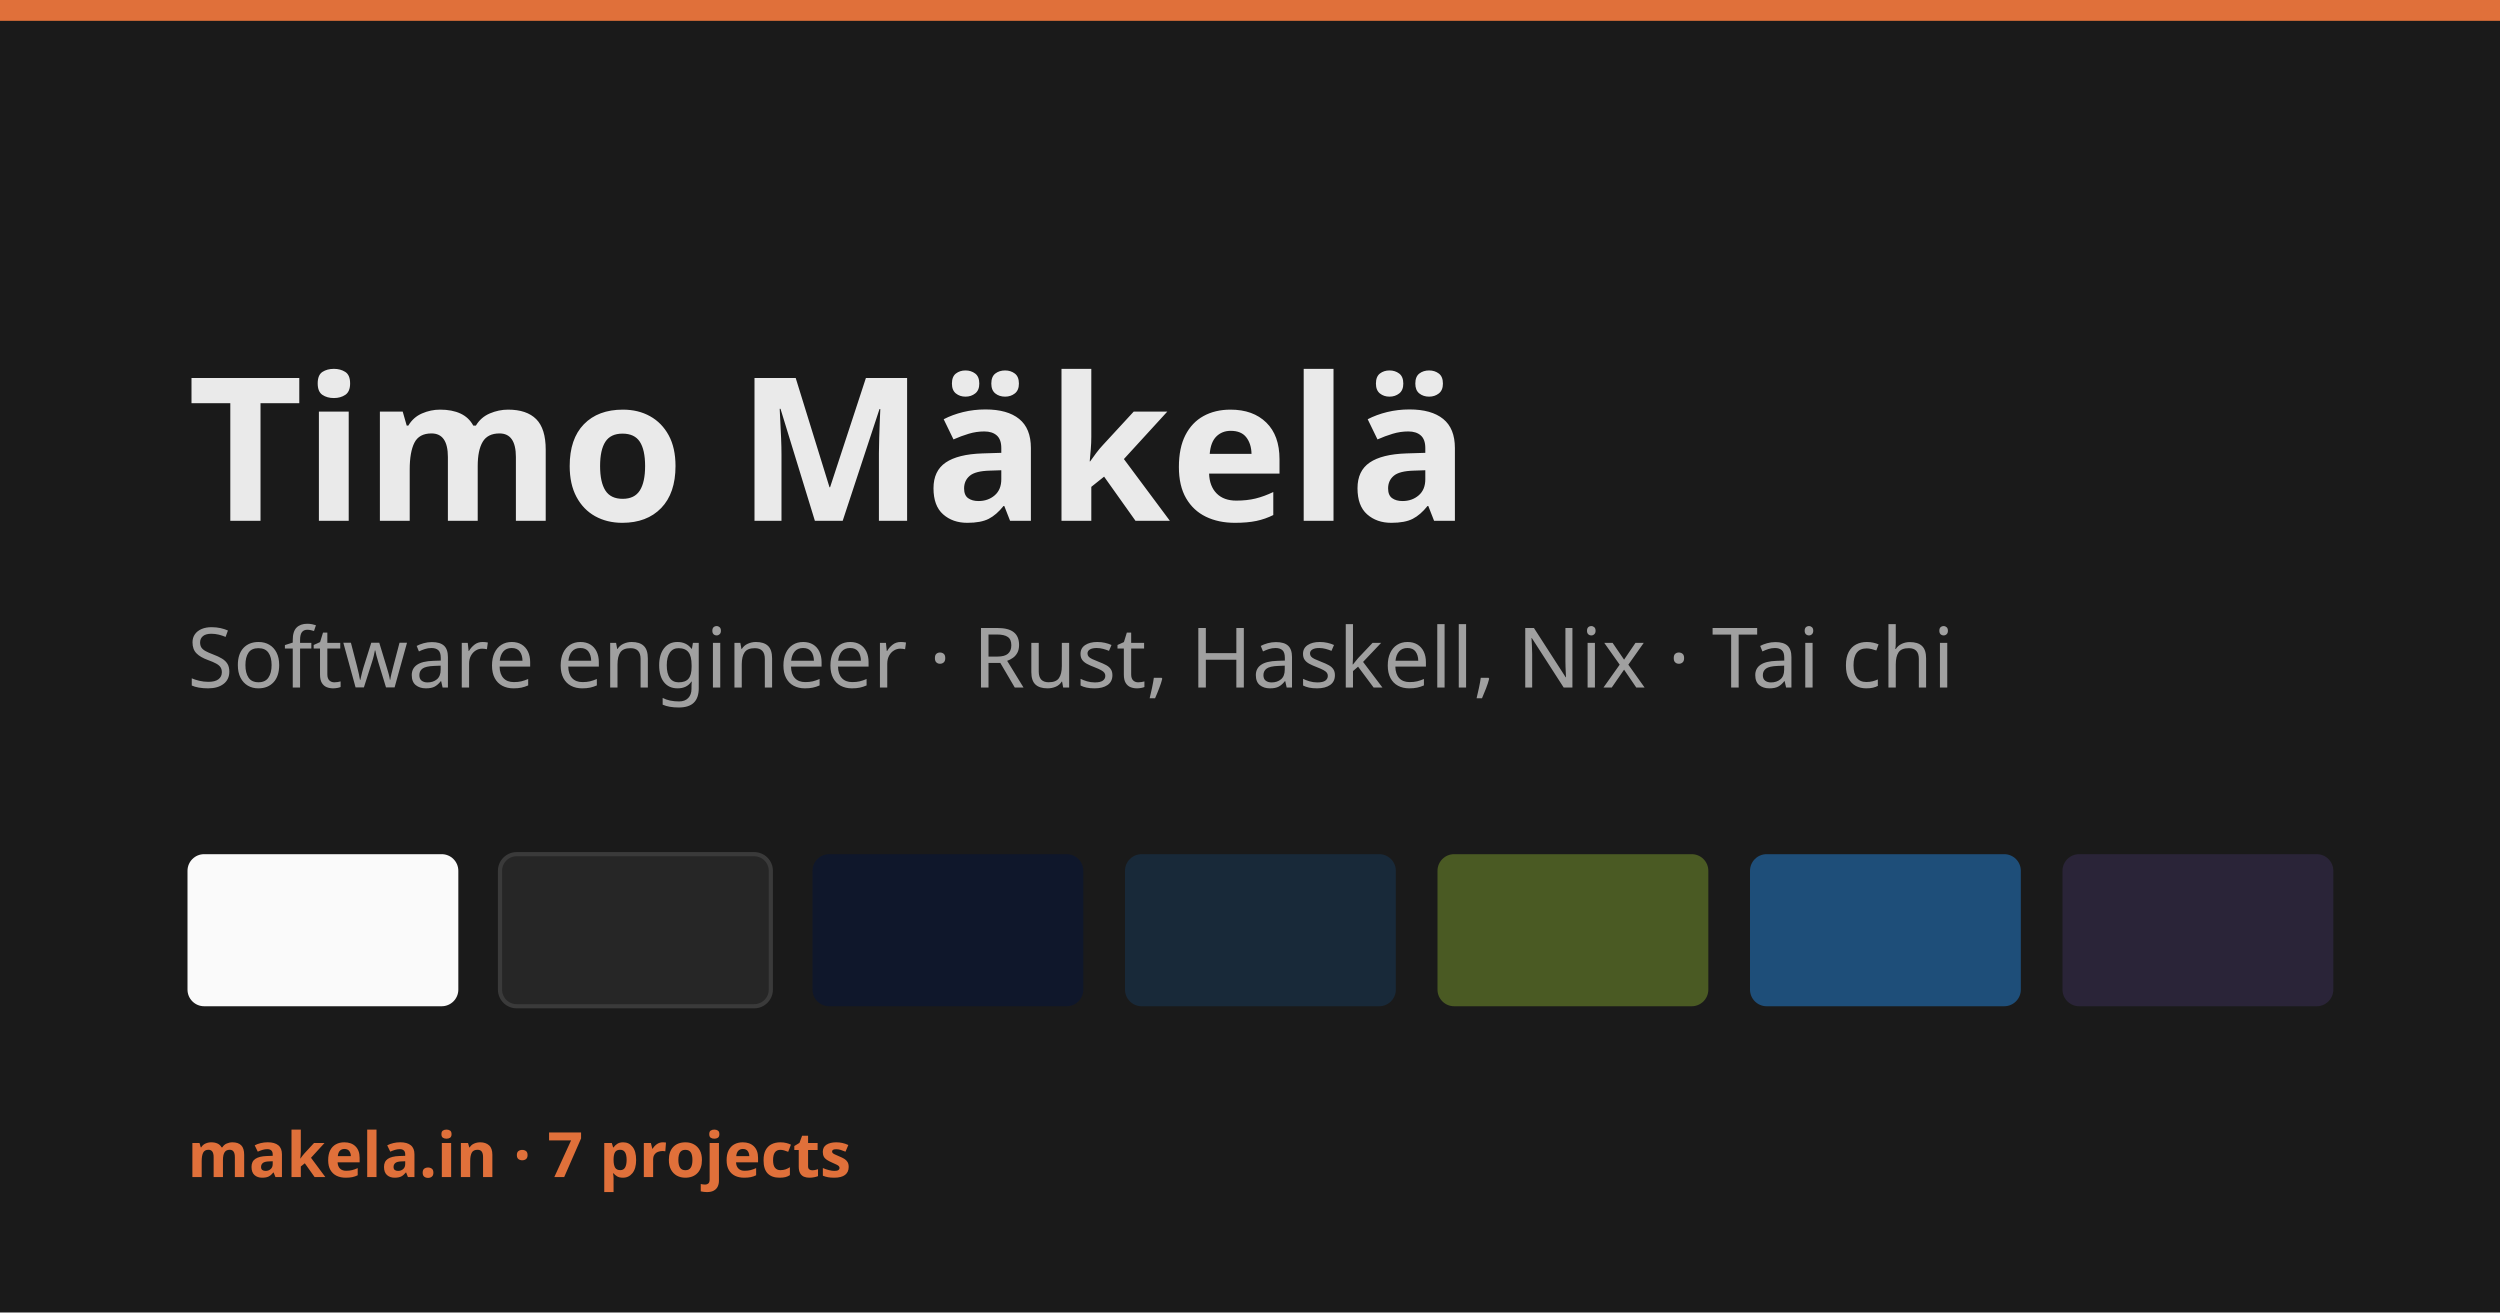
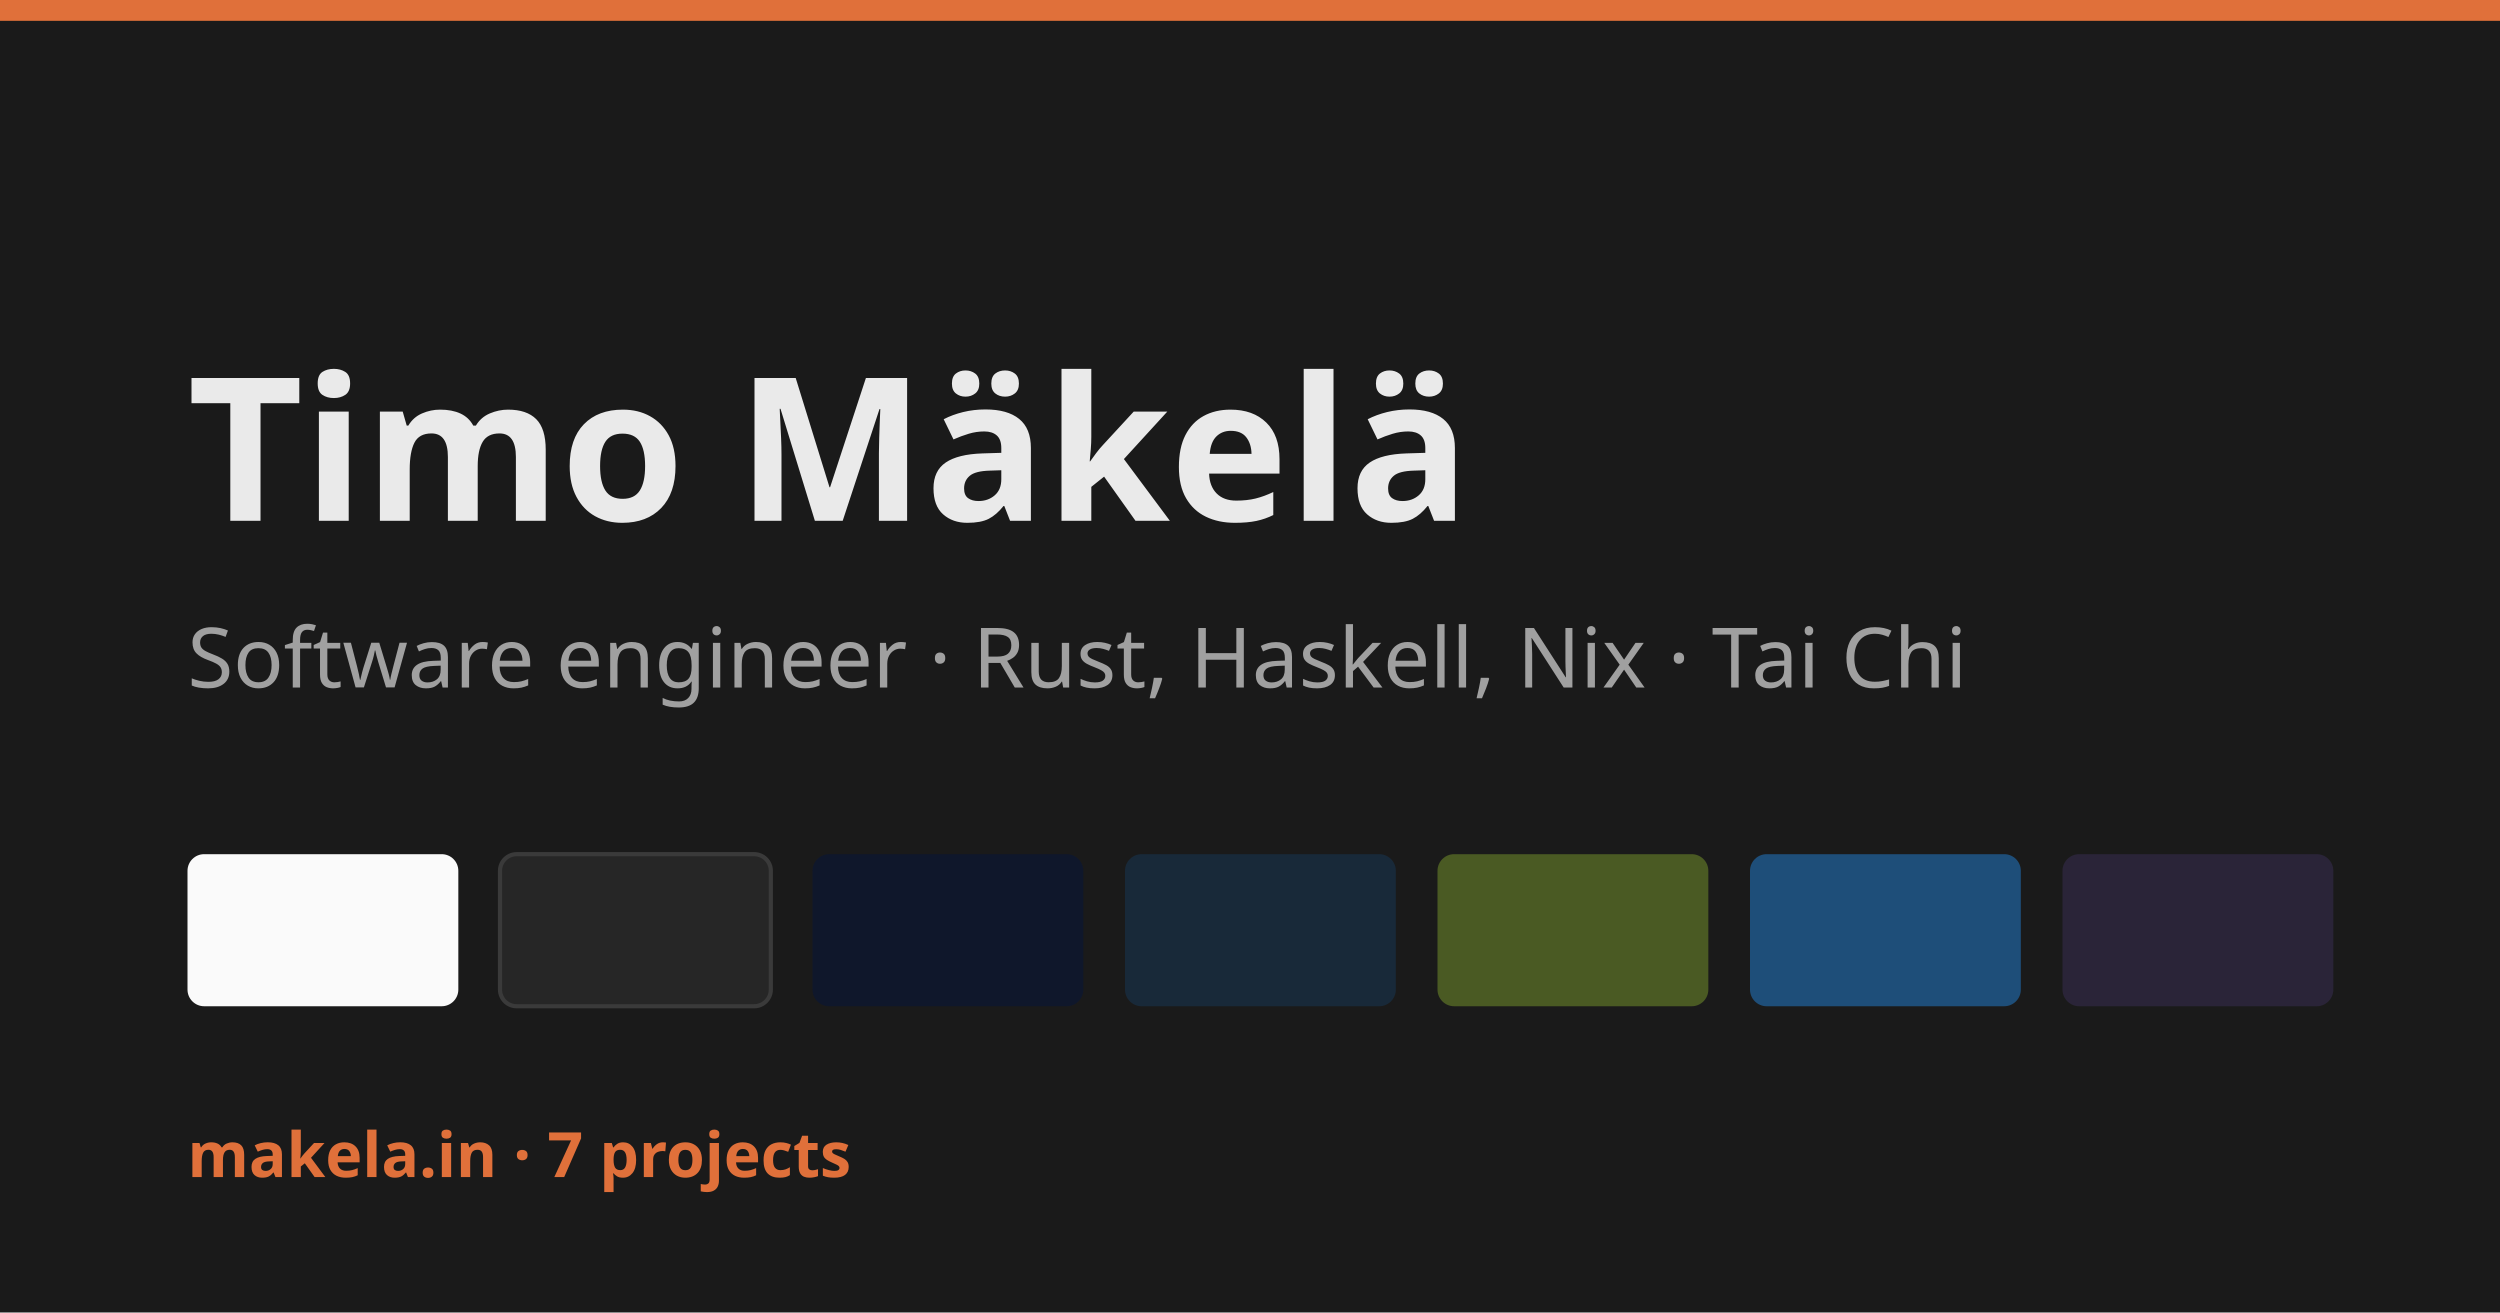
<svg xmlns="http://www.w3.org/2000/svg" viewBox="0 0 1200 630" width="1200" height="630">
  <rect width="1200" height="630" fill="#1a1a1a" />
  <rect y="0" width="1200" height="10" fill="#e0703a" />
  <text x="90" y="250" font-family="system-ui, sans-serif" font-size="96" font-weight="700" fill="#eaeaea">Timo Mäkelä</text>
-   <text x="90" y="330" font-family="system-ui, sans-serif" font-size="40" fill="#a0a0a0">Software engineer · Rust, Haskell, Nix · Tai chi</text>
+   <text x="90" y="330" font-family="system-ui, sans-serif" font-size="40" fill="#a0a0a0">Software engineer · Rust, Haskell, Nix · Tai Chi</text>
  <g transform="translate(90 410)">
    <rect x="0" width="130" height="73" rx="8" fill="#fafafa" />
    <rect x="150" width="130" height="73" rx="8" fill="#262626" stroke="#3a3a3a" stroke-width="2" />
    <rect x="300" width="130" height="73" rx="8" fill="#0f172b" />
    <rect x="450" width="130" height="73" rx="8" fill="#182939" />
    <rect x="600" width="130" height="73" rx="8" fill="#4a5a23" />
    <rect x="750" width="130" height="73" rx="8" fill="#1e4e79" />
    <rect x="900" width="130" height="73" rx="8" fill="#2a2438" />
  </g>
  <text x="90" y="565" font-family="system-ui, sans-serif" font-size="30" font-weight="600" fill="#e0703a">makela.in · 7 projects</text>
</svg>
